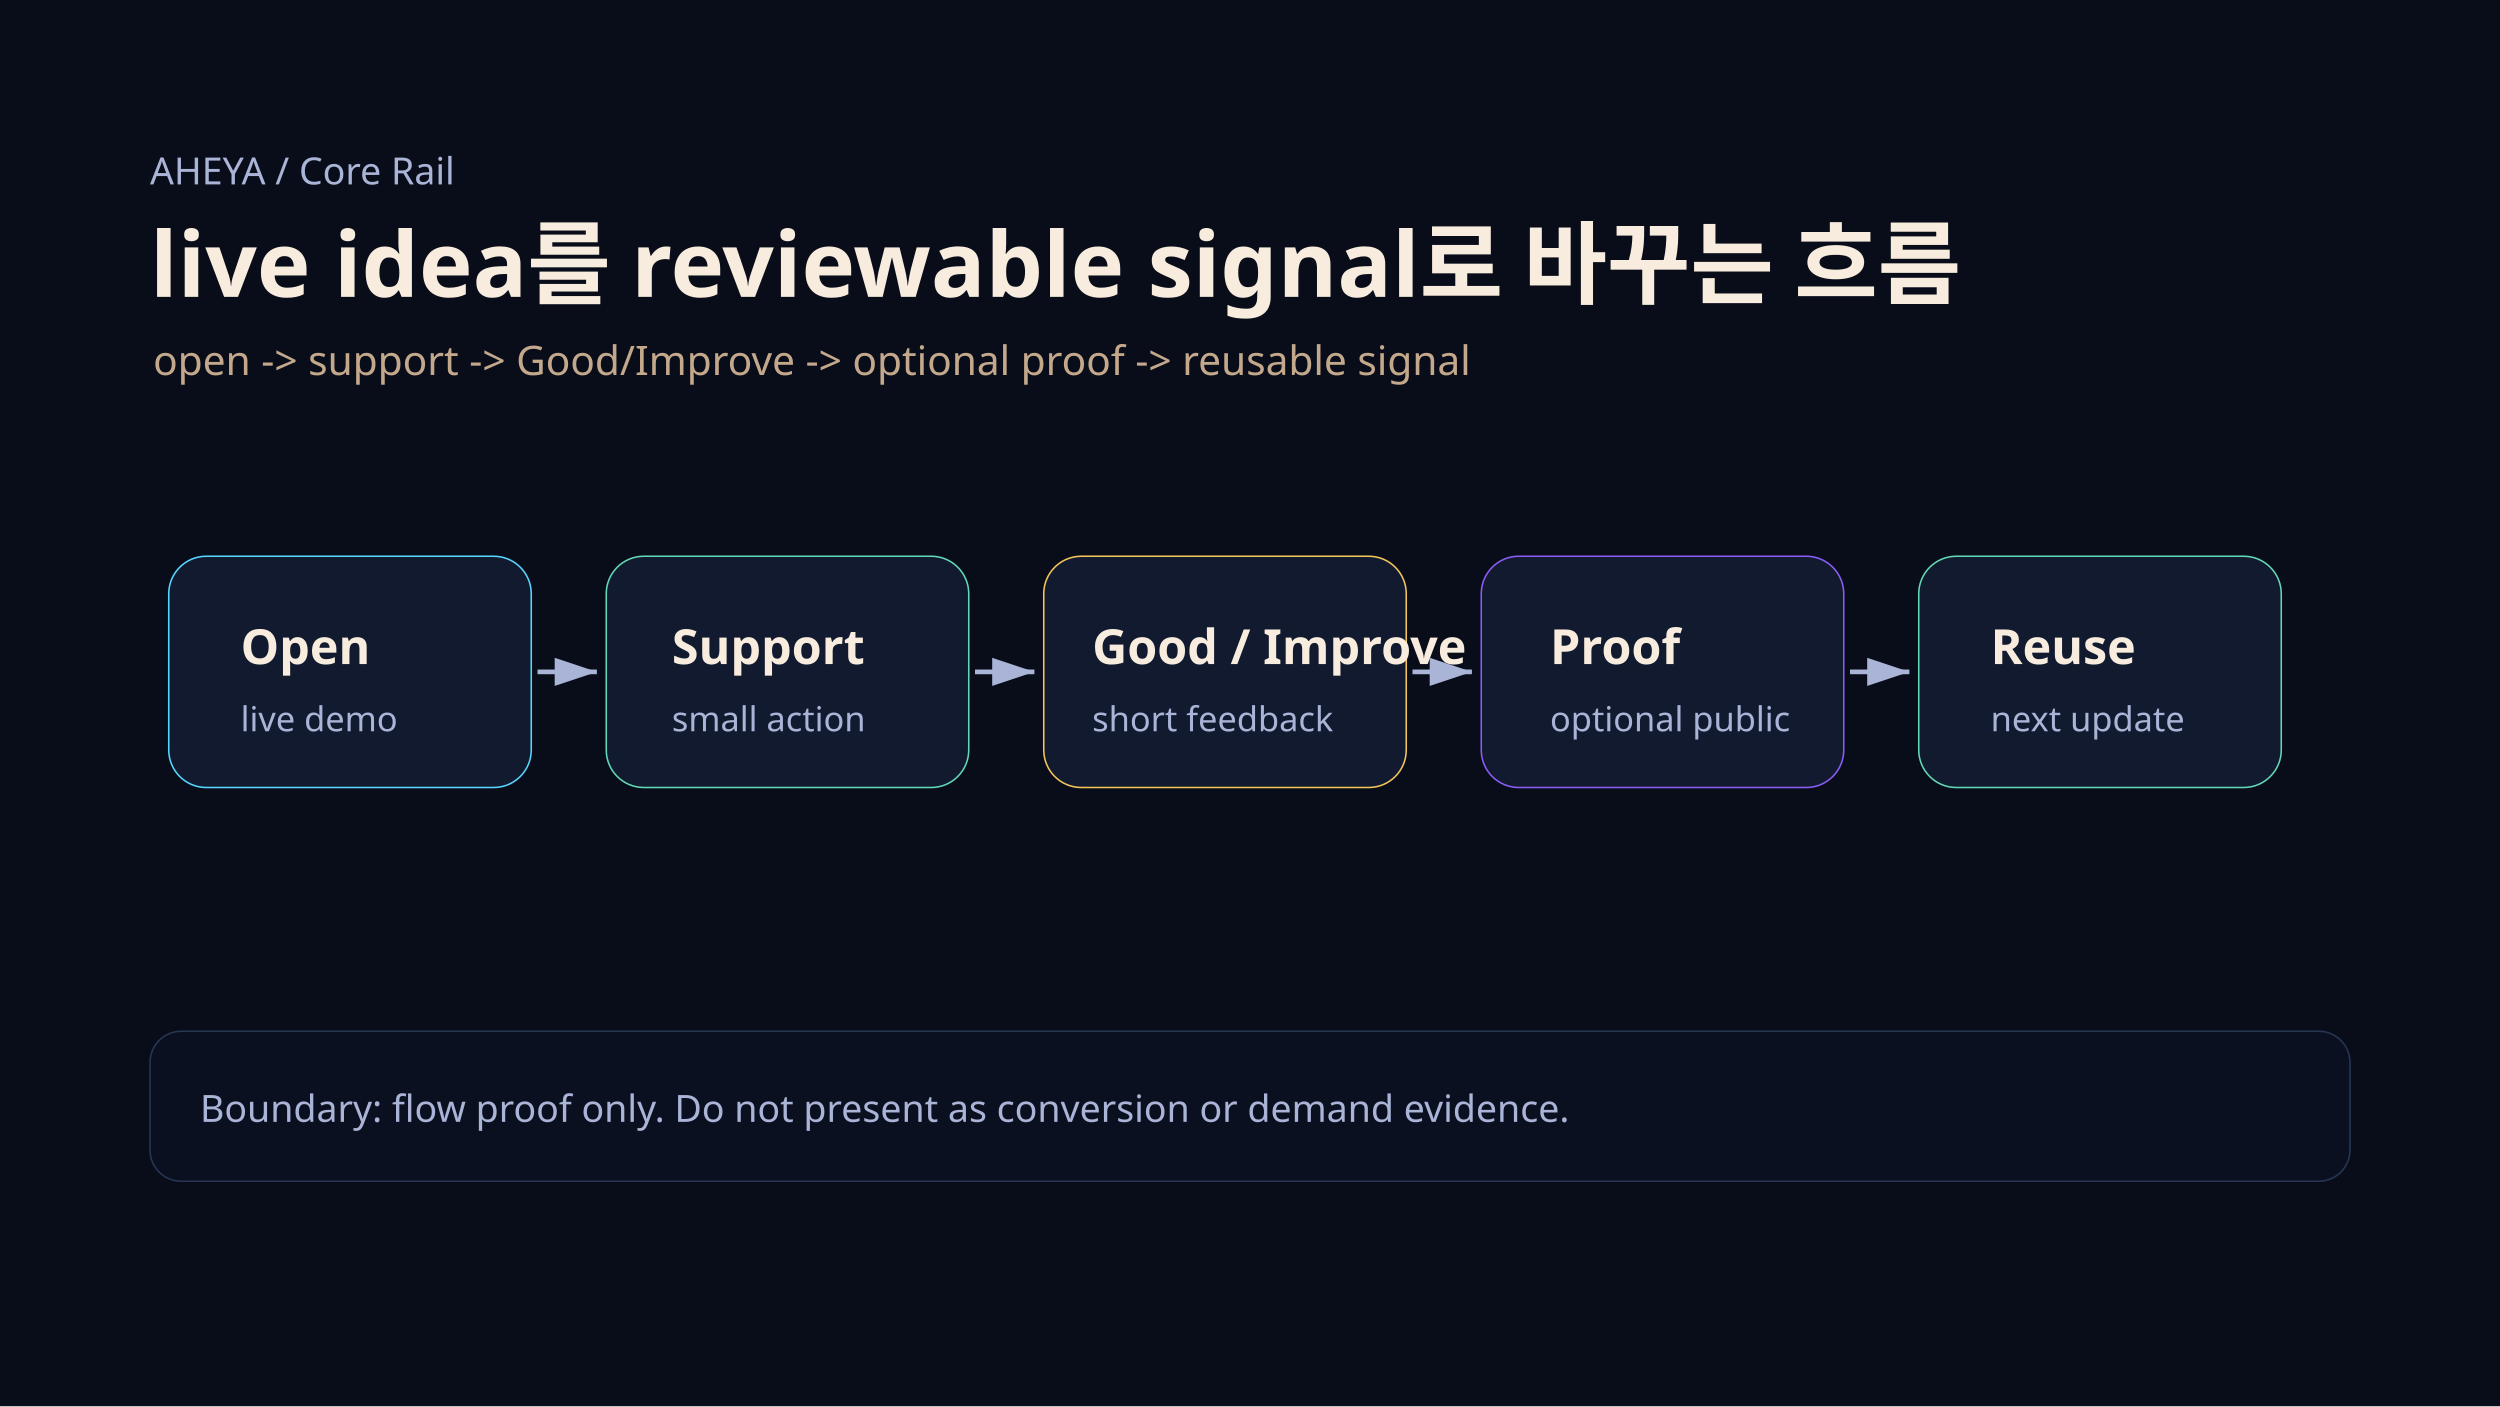
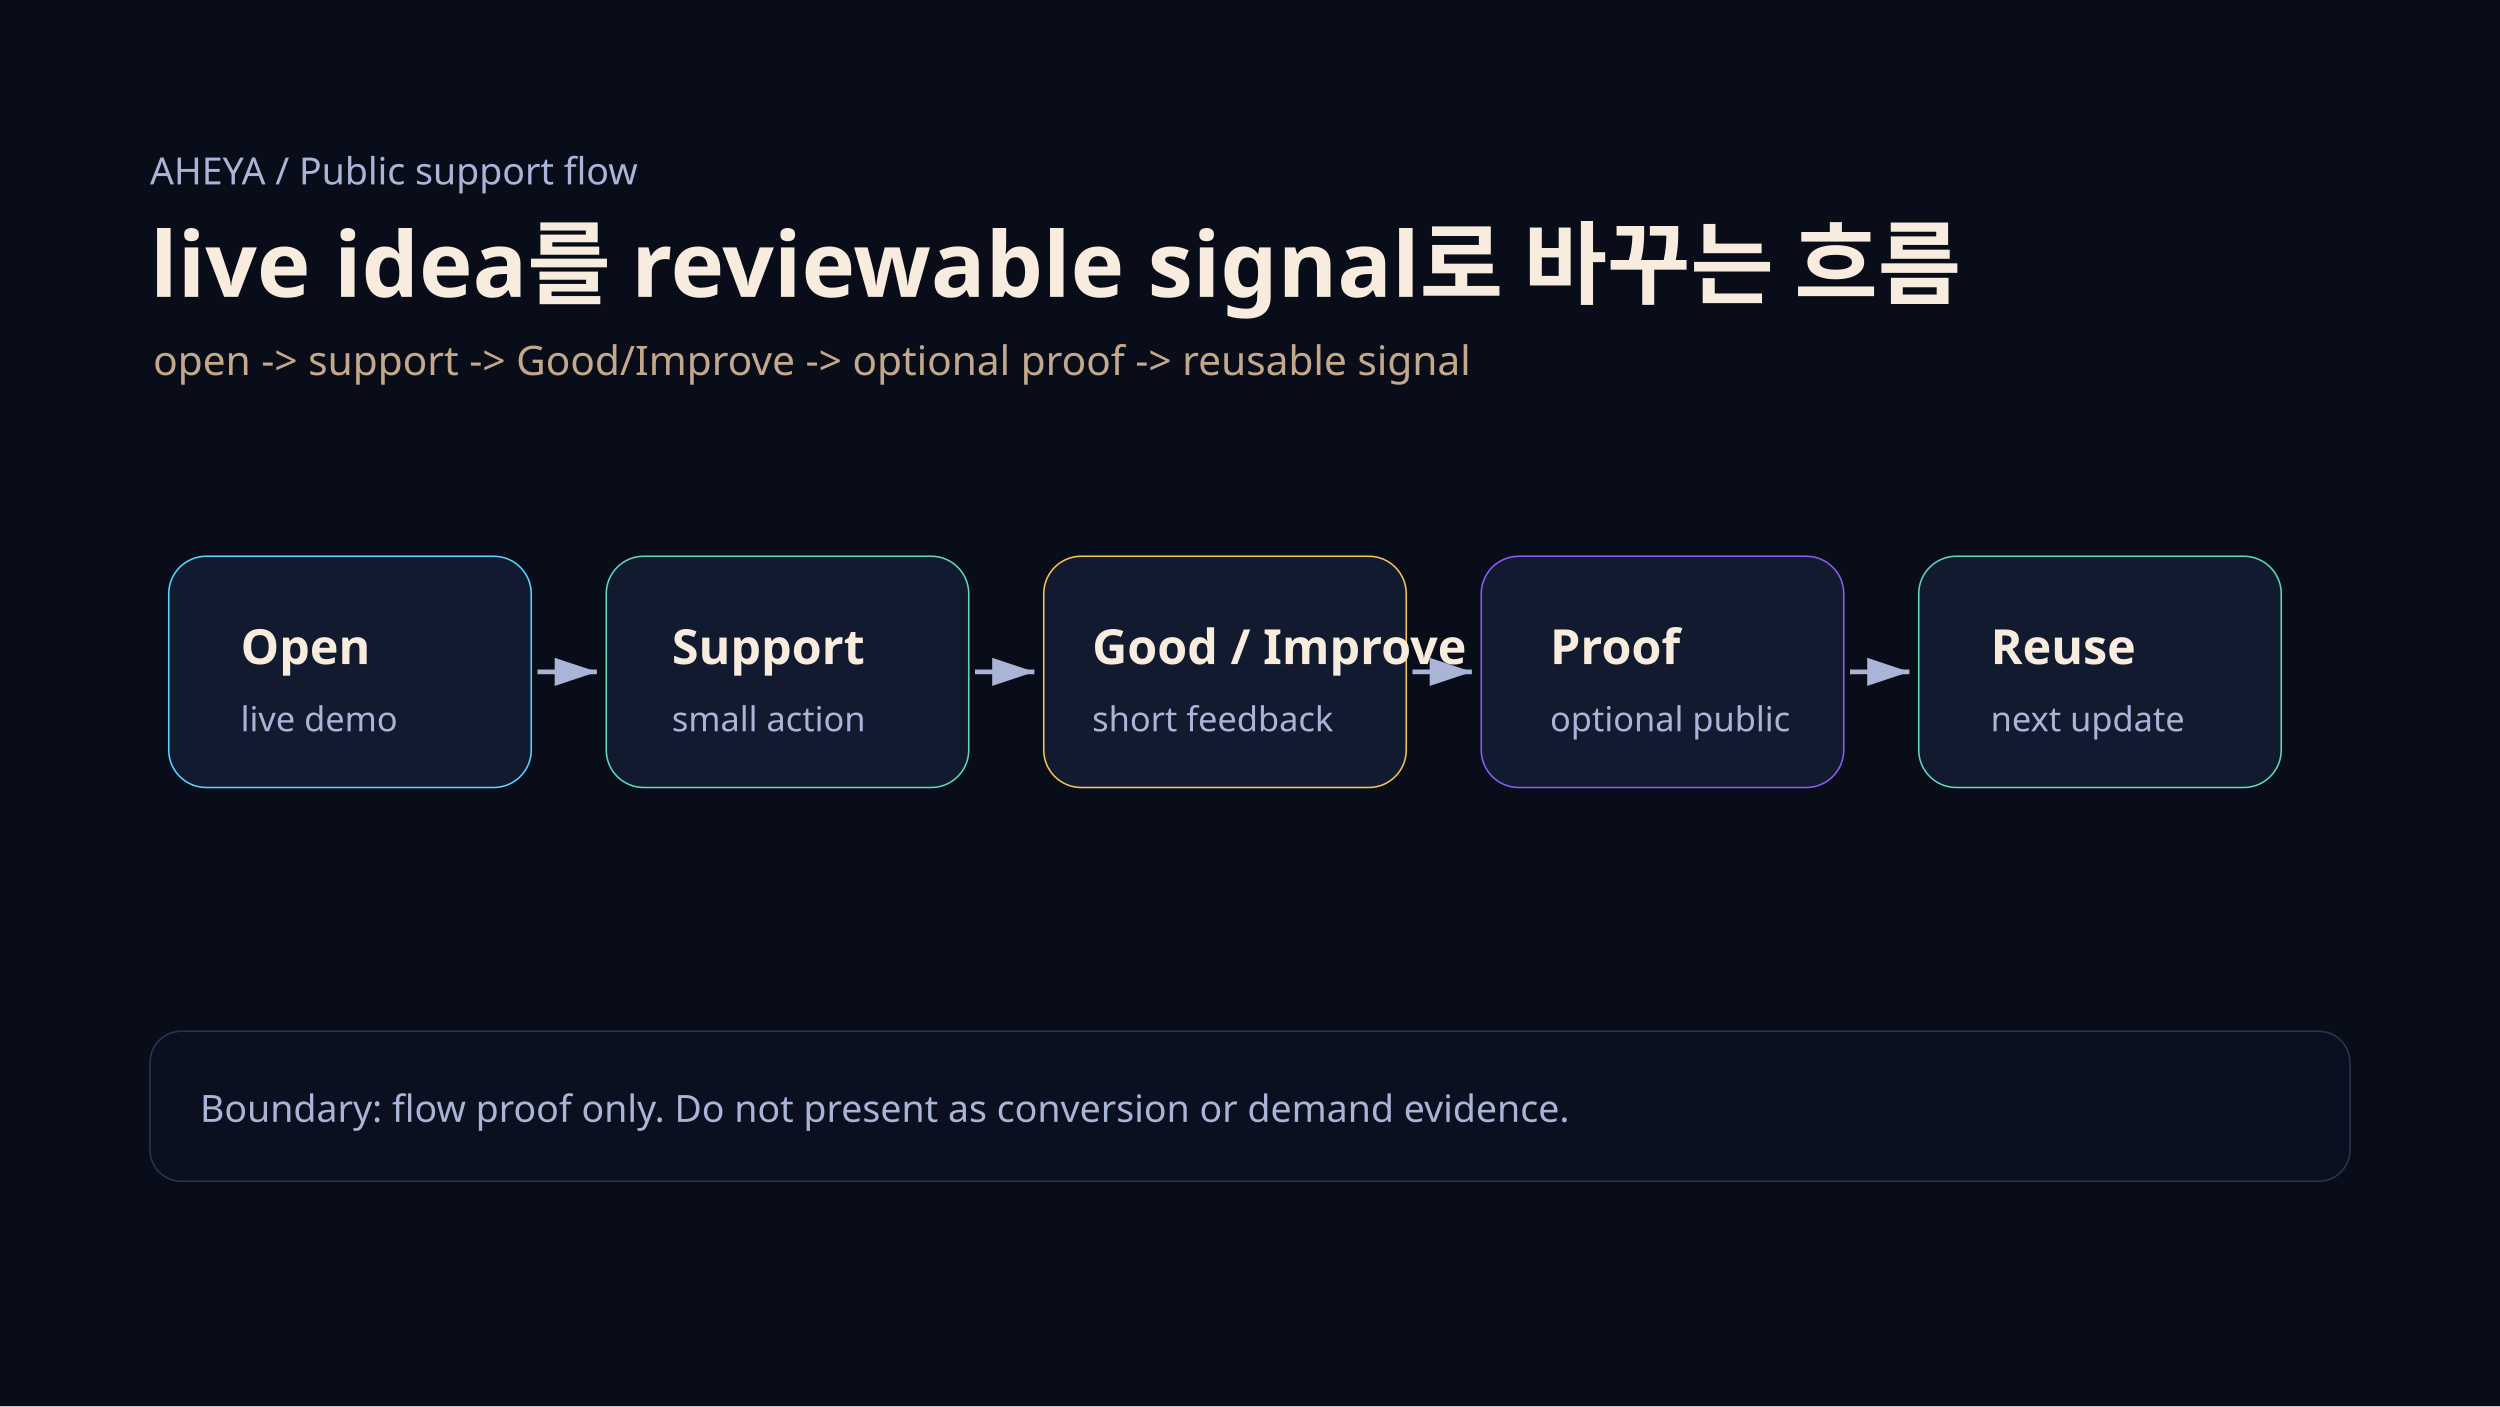
<svg xmlns="http://www.w3.org/2000/svg" width="1600" height="900" viewBox="0 0 1600 900">
  <rect width="1600" height="900" fill="#090D1A" />
-   <text x="96" y="118" fill="#AAB4D6" font-family="Pretendard, Apple SD Gothic Neo, sans-serif" font-size="24">AHEYA / Core Rail</text>
+   <text x="96" y="118" fill="#AAB4D6" font-family="Pretendard, Apple SD Gothic Neo, sans-serif" font-size="24">AHEYA / Public support flow</text>
  <text x="96" y="190" fill="#F7ECDD" font-family="Pretendard, Apple SD Gothic Neo, sans-serif" font-size="58" font-weight="700">live idea를 reviewable signal로 바꾸는 흐름</text>
  <text x="98" y="240" fill="#C3A88B" font-family="Pretendard, Apple SD Gothic Neo, sans-serif" font-size="26">open -&gt; support -&gt; Good/Improve -&gt; optional proof -&gt; reusable signal</text>
  <g font-family="Pretendard, Apple SD Gothic Neo, sans-serif">
    <rect x="108" y="356" width="232" height="148" rx="24" fill="#121A2F" stroke="#57D6FF" />
    <rect x="388" y="356" width="232" height="148" rx="24" fill="#121A2F" stroke="#62D8B6" />
    <rect x="668" y="356" width="232" height="148" rx="24" fill="#121A2F" stroke="#F4C558" />
    <rect x="948" y="356" width="232" height="148" rx="24" fill="#121A2F" stroke="#8B5CF6" />
    <rect x="1228" y="356" width="232" height="148" rx="24" fill="#121A2F" stroke="#62D8B6" />
    <text x="154" y="425" fill="#F7ECDD" font-size="31" font-weight="700">Open</text>
    <text x="430" y="425" fill="#F7ECDD" font-size="31" font-weight="700">Support</text>
    <text x="699" y="425" fill="#F7ECDD" font-size="31" font-weight="700">Good / Improve</text>
    <text x="992" y="425" fill="#F7ECDD" font-size="31" font-weight="700">Proof</text>
    <text x="1274" y="425" fill="#F7ECDD" font-size="31" font-weight="700">Reuse</text>
    <text x="154" y="468" fill="#AAB4D6" font-size="22">live demo</text>
    <text x="430" y="468" fill="#AAB4D6" font-size="22">small action</text>
    <text x="699" y="468" fill="#AAB4D6" font-size="22">short feedback</text>
    <text x="992" y="468" fill="#AAB4D6" font-size="22">optional public</text>
    <text x="1274" y="468" fill="#AAB4D6" font-size="22">next update</text>
  </g>
  <g stroke="#AAB4D6" stroke-width="3" marker-end="url(#arrow)">
    <line x1="344" y1="430" x2="382" y2="430" />
    <line x1="624" y1="430" x2="662" y2="430" />
    <line x1="904" y1="430" x2="942" y2="430" />
    <line x1="1184" y1="430" x2="1222" y2="430" />
  </g>
  <defs>
    <marker id="arrow" markerWidth="10" markerHeight="10" refX="9" refY="3" orient="auto">
      <path d="M0,0 L0,6 L9,3 z" fill="#AAB4D6" />
    </marker>
  </defs>
  <rect x="96" y="660" width="1408" height="96" rx="20" fill="#0B1020" stroke="#263653" />
  <text x="128" y="718" fill="#AAB4D6" font-family="Pretendard, Apple SD Gothic Neo, sans-serif" font-size="24">Boundary: flow proof only. Do not present as conversion or demand evidence.</text>
</svg>
